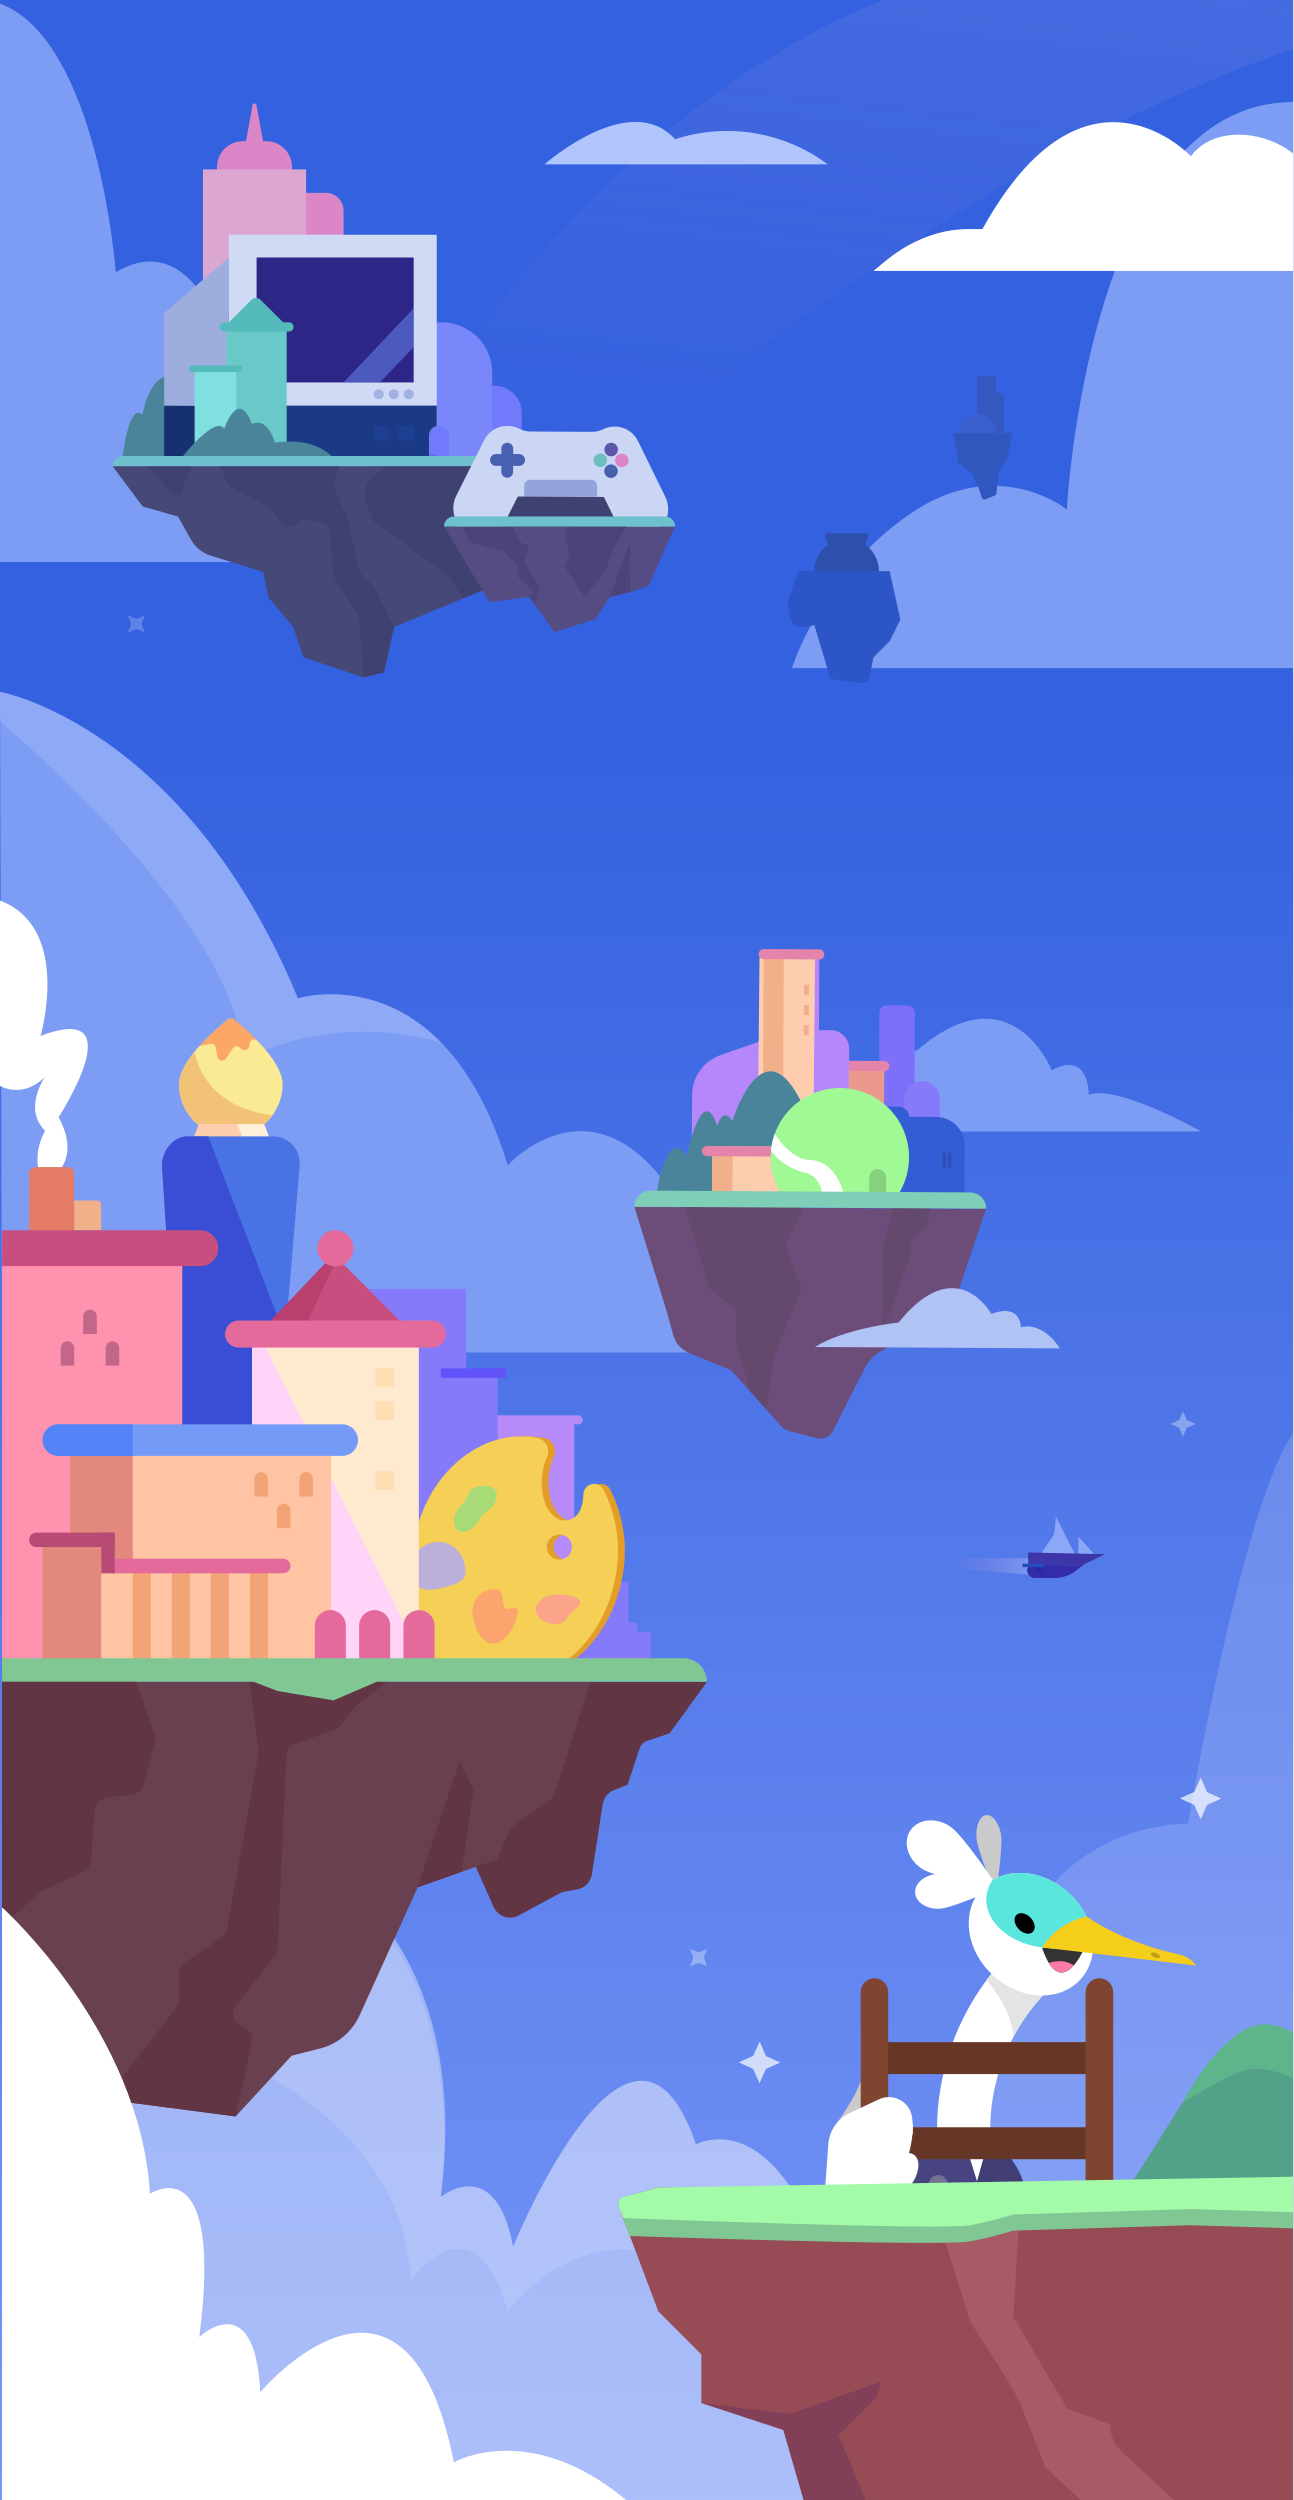
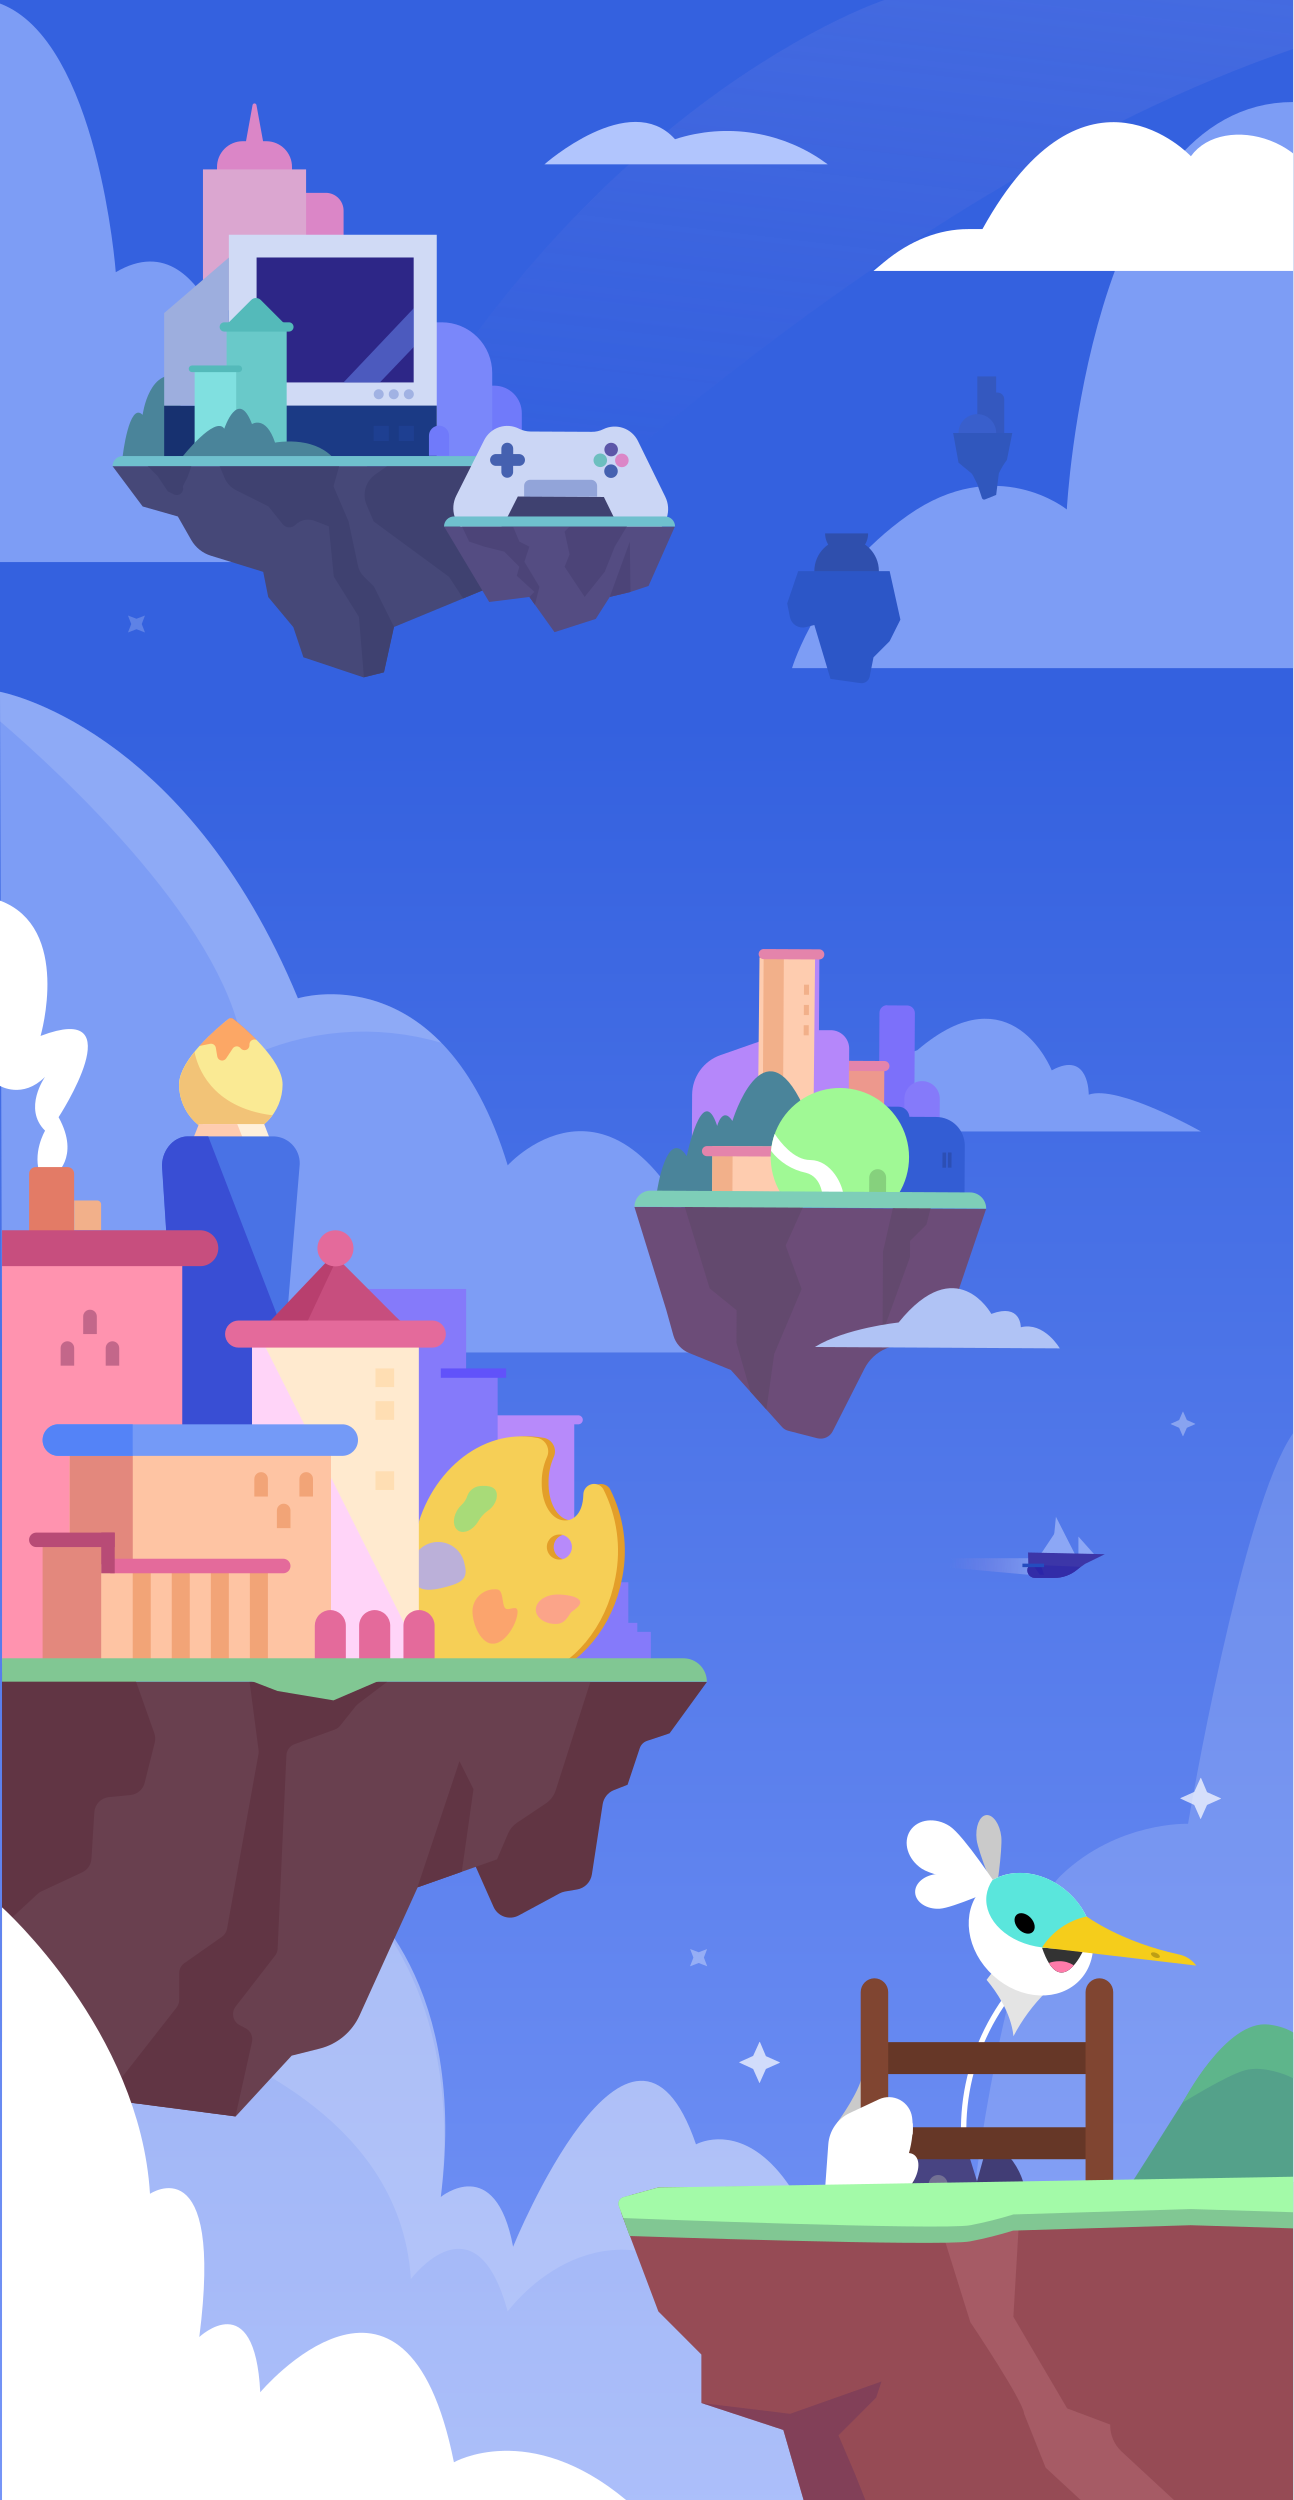
<svg xmlns="http://www.w3.org/2000/svg" fill="none" height="464" viewBox="0 0 240 464" width="240">
  <linearGradient id="a" gradientUnits="userSpaceOnUse" x1="124.5" x2="124.5" y1="466.11" y2="133.74">
    <stop offset="0" stop-color="#7796f7" />
    <stop offset="1" stop-color="#3461df" />
  </linearGradient>
  <linearGradient id="b" gradientUnits="userSpaceOnUse" x1="191.736" x2="173.655" y1="290.78" y2="290.112">
    <stop offset="0" stop-color="#9cb5f7" />
    <stop offset=".85" stop-color="#a37ecd" stop-opacity="0" />
  </linearGradient>
  <linearGradient id="c" gradientUnits="userSpaceOnUse" x1="135.755" x2="164.73" y1="172.98" y2="-73.319">
    <stop offset=".34" stop-color="#a37ecd" stop-opacity="0" />
    <stop offset="1" stop-color="#9cb5f7" />
  </linearGradient>
  <clipPath id="d">
    <path d="m0 0h240v464h-240z" />
  </clipPath>
  <g clip-path="url(#d)">
    <path d="m249 0h-249v464h249z" fill="url(#a)" />
    <path d="m180.5 409s6-51 16.5-61 23.5-9.5 23.5-9.5 10-59 19.5-72.5 19-1 27 29c0 0 14-23 33 3 0 0 6-9 11 6 0 0 15-20 25 9 0 0 16-2 28.5 17s15 59 15 59z" fill="#fff" opacity=".16" />
    <path d="m269.5 351.258s-27-2-24 35c-1.235-3.207-3.307-6.025-6-8.16 0 0-9-5.34-17.5 8.16s-12 18.94-12 18.94h104.5v-77.94c-1 0-34-22-45 24z" fill="#54a18a" />
    <path d="m269.5 351.258s-27-2-24 35c-1.235-3.207-2-9.5-10-10.5s-16 14.5-16 14.5 8-5 11.5-6 8 1 8 1c2.5 1 6.76 4.216 9.5 6 .13-1.7.3-3.32.5-4.86 1.58-2.58 6.69-10.14 12.5-10.14 0 0-5.83-2.58-10.19-1 6.39-21.07 20.19-19 20.19-19 9-21 39-13 39-13l3-7 1-1.33v-7.67c-1 0-34-22-45 24z" fill="#5eb58b" />
    <path d="m240 124h128s-13.49-16.36-26.58-9.81c2.18-8.73-6.54-22.91-18.54-18.54 0 0-10.91-15.27-27.26-1.09 0 0-17.62-75.62-55.62-75.62s-42 75.62-42 75.62-13-10.56-29.5 1.09-21.5 28.35-21.5 28.35z" fill="#7d9df5" />
    <path d="m0 104.32h69.829s5.372-33.32-24.701-27.97c0 0-5.372-36.59-23.642-25.83 0 0-3.215-43-21.486-49.86z" fill="#7d9df5" />
    <path d="m0 128.4s34.326 6.2 55.292 56.89c0 0 26.957-8.45 38.938 31 0 0 21.965-24.41 38.938 22.53 0 0 13.978 0 13.978 12.2h-146.768z" fill="#7d9df5" />
    <g fill="#fff">
      <path d="m128.696 363.32-.609 1.57s0 .06 0 .05l1.578-.61 1.577.61s0 0 0-.05l-.599-1.57.599-1.58-1.577.6-1.578-.6z" opacity=".33" />
      <path d="m218.844 265-1.548-.68s0-.06 0-.07l1.548-.69.678-1.55h.07l.689 1.55 1.548.69v.07l-1.548.68-.689 1.55s-.05 0-.07 0z" opacity=".33" />
      <path d="m24.361 115.82-.609 1.57s0 .06 0 0l1.577-.61 1.577.61s.05 0 0 0l-.599-1.57.599-1.58-1.577.6-1.577-.6z" opacity=".21" />
      <path d="m64.278 350s22.964 15 17.532 57.76c0 0 10.134-8.3 13.419 9.24 0 0 21.965-54 33.946-19 0 0 24.961-14 31.95 66h-160.746v-99z" opacity=".39" />
      <path d="m45.308 196.55c11.413-5.517 24.466-6.586 36.622-3-12.38-12.72-26.638-8.26-26.638-8.26-20.967-50.69-55.292-56.89-55.292-56.89v5.47c11.062 9.48 43.651 39.31 45.308 62.68z" opacity=".13" />
    </g>
    <path d="m191.866 289.2v3.17l-34.875-3.17z" fill="url(#b)" opacity=".55" />
    <path d="m195.231 289.2.749-7.69 3.903 7.68z" fill="#8ca7f5" />
    <path d="m200.153 289.19v-4l3.235 3.63z" fill="#8ca7f5" />
    <path d="m192.925 288.82 3.604.58v-6.01z" fill="#8ca7f5" />
    <path d="m190.808 288.14 14.247.32-3.674 1.8-1.497 1.07c-1.194.989-2.695 1.53-4.244 1.53h-3.554c-.246 0-.487-.064-.7-.187-.214-.122-.391-.298-.515-.51-.124-.213-.191-.454-.193-.7s.06-.488.18-.703z" fill="#3c36a8" />
    <path d="m200.542 290.79-9.494-.37-.19.34c-.12.215-.182.457-.18.703s.069.487.193.7c.124.212.301.388.515.51.213.123.454.187.7.187h3.604c1.549 0 3.05-.541 4.243-1.53z" fill="#322ca8" />
    <path d="m191.766 290.53 1.238 1.74h.779l-.599-1.74z" fill="#2b25a8" />
    <path d="m193.783 290.21h-4.023v.65h4.023z" fill="#244cbf" />
    <path d="m240 0h-75.88s-66.894 22-106.831 117l30.951-6.5s73.504-74.7 151.76-101.41z" fill="url(#c)" opacity=".25" />
    <path d="m246 41c0-15.5-19.059-20.27-24.97-12 0 0-19.599-21-38.689 13.52h-2.626c-5.441 0-10.802 2.11-15.675 6.16l-1.927 1.61h106.387s-11-12.29-22.5-9.29z" fill="#fff" />
    <path d="m76.259 423s11.981-16 17.972 6c0 0 15.974-22 37.94-5h22.274c-9.984-34.56-25.27-26-25.27-26-11.981-35-33.946 19-33.946 19-3.285-17.54-13.419-9.24-13.419-9.24 4.433-38.76-15.535-55.76-15.535-55.76l-24.162 13-2.796 14c-.998 2 34.945 12 36.941 44z" fill="#fff" opacity=".13" />
    <path d="m154.056 210h68.841s-15.376-8.74-20.827-6.83c0 0 .12-8.33-6.869-4.51 0 0-7.408-18.8-24.961-3.73-3.683 1.075-7.065 2.998-9.875 5.614-2.81 2.617-4.97 5.855-6.309 9.456z" fill="#7d9df5" />
    <path d="m155.284 394.1s4.892-6.58 4.872-9.84 3.814 7.91 3.814 7.91z" fill="#cacaca" />
    <path d="m183.829 408.46c6.13 11.23 16.823 19.33 28.265 25 2.398 1.295 4.971 2.234 7.638 2.79 2.7.548 5.507.104 7.908-1.25.929-.533 1.688-1.32 2.186-2.27.248-.473.378-1 .378-1.535s-.13-1.062-.378-1.535c-.644-.881-1.602-1.479-2.676-1.67-.998-.27-1.807-.25-2.855-.48l-.37-.09c2.704.029 5.386-.485 7.888-1.51 2.506-1.039 4.64-2.813 6.12-5.09.875-1.248 1.256-2.777 1.069-4.29-.12-.745-.494-1.425-1.058-1.925-.565-.499-1.285-.788-2.038-.815-1.607.1-2.685 1.6-3.863 2.68-1.161 1.025-2.557 1.747-4.064 2.1 1.649-.721 3.125-1.786 4.331-3.125 1.205-1.338 2.111-2.918 2.658-4.635.499-1.62.499-3.73-.929-4.65-.47-.263-.999-.401-1.537-.401s-1.068.138-1.538.401c-.931.535-1.757 1.237-2.436 2.07-3.265 3.56-6.629 7.41-11.252 8.79-4.363 1.3-9.096.1-13.279-1.72-7.079-3.1-14.487-7.62-18.381-14.31-.589 1.59 0 2.67-.908 4.11-.616.807-1.008 1.763-1.139 2.77-.009.116.019.231.08.33-.04.16.06.34.18.26z" fill="#fff" />
    <path d="m183.829 408.46c-.09.08-.22-.1-.28-.2-.061-.098-.089-.214-.08-.33.131-1.007.523-1.963 1.139-2.77.788-1.29.419-2.3.768-3.63l.5.1c1.563 2.445 3.508 4.622 5.761 6.45 0 7.9 4.452 12.29 8.356 18.12-6.636-4.638-12.157-10.698-16.164-17.74z" fill="#e4e4e4" />
-     <path d="m190.918 366c-5.046 5.075-8.694 11.372-10.589 18.279-1.895 6.906-1.972 14.186-.224 21.131" stroke="#fff" stroke-miterlimit="10" stroke-width="9.87" />
+     <path d="m190.918 366c-5.046 5.075-8.694 11.372-10.589 18.279-1.895 6.906-1.972 14.186-.224 21.131" stroke="#fff" stroke-miterlimit="10" strokeWidth="9.87" />
    <path d="m185.606 423.84s8.497-13.66.16-23.52l-2.267-.76s-1.397 5.31-2.156 5.31l-1.997-6.45-9.635-2s0 6.38-6.14 5.5c0 0-2.626 4.39 3.504 23.71z" fill="#484482" />
    <path d="m181.333 404.73v.14l1.537-5.57 4.384.88c8.336 9.86-1.658 23.66-1.658 23.66h-.259l-4.623-6.71z" fill="#413d75" />
    <path d="m180.704 417.13-12.72 8.51 17.622-1.8z" fill="#3a385b" />
    <path d="m204.975 416.8c-.269-.42-.519-.85-.748-1.3 4.103 1.74 8.696 2.84 12.979 1.58l.27-.09c1.058.052 2.119.028 3.175-.07.64-.128 1.304-.076 1.917.15.346.196.626.491.804.847.178.357.245.758.194 1.153-.123.767-.499 1.472-1.068 2-1.451 1.305-3.314 2.055-5.262 2.12-1.753.163-3.52-.039-5.191-.595-1.67-.556-3.207-1.453-4.514-2.635-.975-.947-1.833-2.008-2.556-3.16z" fill="#cacaca" />
    <path d="m185.606 364.37 1.997.73 4.912 2.63 1.707 1.91c-2.458 2.423-4.523 5.217-6.12 8.28-.459-4.39-3.195-8.32-4.992-10.46.919-1.25 1.777-2.28 2.496-3.09z" fill="#e4e4e4" />
    <path d="m163.601 401.93c6.14.88 6.14-5.5 6.14-5.5v6.38c.2 4.9-2.636 7.9-5.99 9.73-1.498-8.36-.15-10.61-.15-10.61z" fill="#3a385b" />
    <path d="m181.263 341.44c.3 2.36 3.574 10.25 3.574 10.25s1.258-8.45.999-10.81c-.26-2.36-1.548-4.14-2.796-4s-2.067 2.21-1.777 4.56z" fill="#cacaca" />
    <path d="m200.556 367.355c3.851-4.256 2.85-11.449-2.236-16.067-5.087-4.618-12.332-4.911-16.184-.656-3.851 4.256-2.85 11.449 2.237 16.067 5.086 4.618 12.332 4.911 16.183.656z" fill="#fff" />
    <path d="m171.099 346.84c2.626 1.72 14.307 3.75 14.307 3.75s-6.509-9.93-9.135-11.65-5.911-1.35-7.339.83c-1.427 2.18-.459 5.34 2.167 7.07z" fill="#fff" />
    <path d="m174.394 354.26c2.426-.13 10.653-3.81 10.653-3.81s-8.576-2.77-10.983-2.64c-2.406.13-4.313 1.68-4.213 3.46s2.117 3.12 4.543 2.99z" fill="#fff" />
    <path d="m201.062 362s-4.254 9.55-7.658-.5z" fill="#333" />
    <path d="m193.404 361.44c-6.23-.73-10.853-5-10.314-9.62.134-1.032.514-2.016 1.108-2.87 3.994-2.39 9.845-1.58 14.128 2.31 2.344 2.083 3.908 4.905 4.433 8-2.731 1.885-6.074 2.664-9.355 2.18z" fill="#5ae6dc" />
    <path d="m193.404 361.44c.932-1.458 2.143-2.716 3.564-3.701s3.023-1.678 4.713-2.039c0 0 6.34 4.72 17.173 7.06 1.207.259 2.287.931 3.055 1.9l.109.15z" fill="#f5cd1b" />
    <path d="m191.682 358.57c.609-.585.427-1.767-.408-2.641s-2.006-1.109-2.615-.524c-.61.584-.427 1.766.407 2.64.835.874 2.006 1.109 2.616.525z" fill="#000" />
    <path d="m215.249 363.228c.096-.223-.188-.56-.633-.752-.446-.193-.885-.168-.981.055-.096.224.187.56.633.753.446.192.885.167.981-.056z" fill="#bd9e15" />
    <path d="m174.124 407.2c.971 0 1.758-.788 1.758-1.76s-.787-1.76-1.758-1.76c-.97 0-1.757.788-1.757 1.76s.787 1.76 1.757 1.76z" fill="#737093" />
    <path d="m221.649 335 1.138 2.55c0 .013.006.026.015.035.009.01.022.015.035.015s.026-.005.035-.015c.01-.009.015-.022.015-.035l1.138-2.55 2.546-1.14c.013 0 .026-.005.036-.015.009-.009.014-.022.014-.035s-.005-.026-.014-.035c-.01-.01-.023-.015-.036-.015l-2.546-1.14-1.108-2.62c-.005-.008-.013-.015-.022-.02-.008-.004-.018-.007-.028-.007s-.02.003-.028.007c-.009.005-.016.012-.022.02l-1.168 2.58-2.546 1.14c-.008.005-.015.013-.02.022-.004.008-.007.018-.007.028s.003.02.007.028c.005.009.012.017.02.022z" fill="#fff" opacity=".7" />
    <path d="m204.137 379.02h-40.995v5.93h40.995z" fill="#663727" />
    <path d="m204.137 394.82h-40.995v5.93h40.995z" fill="#663727" />
    <path d="m139.779 384 1.138 2.55c0 .013.005.026.015.035.009.01.022.015.035.015s.026-.005.035-.015c.009-.009.015-.022.015-.035l1.138-2.55 2.546-1.14c.013 0 .026-.005.035-.015.01-.009.015-.022.015-.035s-.005-.026-.015-.035c-.009-.01-.022-.015-.035-.015l-2.546-1.14-1.108-2.62c-.006-.008-.013-.015-.022-.02-.009-.004-.018-.007-.028-.007s-.02.003-.029.007c-.008.005-.016.012-.021.02l-1.168 2.58-2.546 1.14c-.009.005-.015.013-.02.022-.005.008-.007.018-.007.028s.002.02.007.028c.005.009.011.017.02.022z" fill="#fff" opacity=".7" />
    <path d="m162.283 367.17c.681 0 1.333.271 1.814.753.482.482.752 1.135.752 1.817v40.89h-5.102v-40.9c.003-.675.27-1.321.744-1.8.475-.479 1.118-.752 1.792-.76z" fill="#804531" />
    <path d="m204.047 367.17c.68 0 1.333.271 1.814.753s.752 1.135.752 1.817v40.89h-5.132v-40.9c.003-.68.274-1.331.755-1.811s1.132-.749 1.811-.749z" fill="#804531" />
    <path d="m128.397 214.58.06-11.39c.011-1.615.519-3.188 1.455-4.504.937-1.315 2.255-2.309 3.776-2.846l7.988-2.79.09-16 10.313.06-.08 14.09h2.187c.453.001.901.092 1.318.268.418.175.796.431 1.115.754.318.322.569.704.74 1.125.17.42.255.87.251 1.323l-.149 26.61-29.074-.16z" fill="#b587fa" />
    <path d="m151.279 177.812-10.313-.103-.329 32.88 10.314.103z" fill="#feccaf" />
    <path d="m145.488 177.091-3.754-.021-.167 30.059 3.754.021z" fill="#f2b08a" />
    <path d="m152.063 176.198-10.314-.058c-.518-.003-.94.416-.943.935s.415.942.933.945l10.313.058c.519.003.941-.416.944-.935s-.415-.942-.933-.945z" fill="#e484ab" />
    <path d="m150.159 182.757-.938-.005-.011 1.88.939.005z" fill="#f2b08a" />
    <path d="m150.138 186.517-.938-.005-.011 1.88.939.005z" fill="#f2b08a" />
    <path d="m150.107 190.277-.938-.006-.011 1.88.939.006z" fill="#f2b08a" />
    <path d="m164.684 186.598 3.705.021c.37.004.724.152.987.413s.414.614.423.985l-.129 22.999-6.569-.037.128-22.999c.001-.188.039-.374.112-.547.072-.173.179-.33.312-.462s.291-.237.465-.307c.173-.071.359-.107.547-.106z" fill="#7c70fa" />
    <path d="m171.156 200.654c.871.005 1.704.356 2.317.977.612.62.954 1.459.949 2.331l-.097 17.38-6.569-.037.096-17.329c-.004-.437.079-.87.243-1.274s.407-.771.715-1.08c.307-.309.673-.554 1.076-.72.402-.166.834-.251 1.27-.248z" fill="#857afa" />
    <path d="m164.133 197.865-6.57-.037-.136 24.419 6.569.037z" fill="#ed988d" />
    <path d="m157.578 196.888 6.57.037c.249.001.487.102.662.279s.272.417.271.666c-.001.25-.102.488-.279.663-.177.176-.416.273-.665.272l-6.569-.037z" fill="#e484ab" />
    <path d="m163.162 205.379 3.594.021c.543.003 1.062.221 1.444.608s.595.909.592 1.453l-.005.76-5.641-.032z" fill="#335dd4" />
    <path d="m165.018 207.26 8.756.049c.699.003 1.39.145 2.035.417.644.271 1.228.667 1.719 1.165.492.497.881 1.087 1.144 1.735.264.648.398 1.342.394 2.042l-.049 8.76-14.077-.079z" fill="#335dd4" />
    <path d="m121.937 221.12s1.797-12.2 5.521-6.54c0 0 2.886-14.08 5.651-5.61 0 0 .999-3.75 2.826-.92 0 0 5.731-18.76 13.149-2.75l-1.997 16z" fill="#4a849a" />
    <path d="m147.236 212.81-15.006-.084-.047 8.45 15.006.084z" fill="#feccaf" />
    <path d="m135.984 212.737-3.754-.021-.047 8.45 3.754.021z" fill="#f2b08a" />
    <path d="m143.412 212.779-12.19-.068c-.518-.003-.941.415-.944.934-.003.52.415.943.933.946l12.191.068c.518.003.941-.416.944-.935s-.415-.942-.934-.945z" fill="#e484ab" />
    <path d="m145.869 222.84c-1.524-1.901-2.477-4.197-2.748-6.62s.152-4.873 1.218-7.065c1.066-2.191 2.733-4.034 4.805-5.314 2.072-1.279 4.465-1.942 6.899-1.911s4.809.754 6.848 2.085c2.04 1.331 3.659 3.215 4.67 5.433s1.372 4.678 1.04 7.093c-.332 2.416-1.342 4.687-2.913 6.549z" fill="#a0f995" />
    <path d="m149.583 217.67c3.125.8 3.105 4.72 3.105 4.72h3.914c0-2.35-2.306-7.07-6.22-7.09-3.065 0-5.621-3.38-6.59-4.85-.363 1.016-.594 2.075-.689 3.15 1.604 2.09 3.903 3.535 6.48 4.07z" fill="#fff" />
    <path d="m162.908 216.998c.415.002.813.17 1.105.466.293.296.456.696.453 1.113l-.026 4.699-3.135-.017.026-4.7c.003-.416.17-.815.466-1.108.295-.292.695-.456 1.111-.453z" fill="#86d17d" />
    <path d="m117.744 224 5.92 19.14 1.318 4.73c.207.72.573 1.384 1.071 1.943s1.114.999 1.805 1.287l7.787 3.17 9.495 10.58c.316.35.73.598 1.188.71l5.362 1.38c.554.142 1.14.09 1.66-.146.521-.236.946-.643 1.205-1.154l5.901-11.64c.852-1.67 2.267-2.985 3.994-3.71l11.422-4.82 7.148-21.08z" fill="#6c4c78" />
    <path d="m175.604 213.909-.678-.004-.016 2.82.679.004z" fill="#2c4fb5" />
    <path d="m176.613 213.905-.679-.004-.016 2.82.679.004z" fill="#2c4fb5" />
    <path d="m126.789 223.03 4.932 16.11 4.993 4.05-.03 6.04 2.595 9.06 2.966 3.31 1.457-10.32 5.082-12.04-2.965-8.06 4.064-9.03z" fill="#63496e" />
    <path d="m165.937 223.25-2.056 9.04-.08 15.08 5.092-14.05.02-3.02 3.035-3 1.018-4.01z" fill="#63496e" />
    <path d="m120.822 220.982 59.235.332c.794.004 1.554.324 2.113.89s.87 1.331.865 2.126l-65.285-.365c.004-.795.324-1.557.889-2.116.565-.56 1.328-.871 2.123-.867z" fill="#7eceb8" />
    <path d="m151.241 250 45.458.26s-2.906-5-7.239-3.92c0 0 .08-4.55-5.471-2.48 0 0-6.45-11.74-17.203 1.59 0 0-9.954 1.06-15.545 4.55z" fill="#b0c3f5" />
    <path d="m90.337 71.58h1.418c1.351.003 2.647.542 3.601 1.5.955.958 1.491 2.256 1.491 3.61v8.43h-6.51z" fill="#707afa" />
    <path d="m93.592 86.52h-72.705l5.591 7.48 6.53 1.86 2.486 4.36c.801 1.401 2.103 2.445 3.644 2.92l9.715 3 .929 4.67 4.663 5.6 1.867 5.59 11.182 3.73 3.734-.93 1.857-8.41 42.932-17.73-2.795-9.34z" fill="#464878" />
    <path d="m71.826 86.52-2.197 1.56c-.867.616-1.497 1.51-1.786 2.534s-.219 2.117.198 3.096l1.318 3.08 13.978 10.27 2.616 4 30.012-12.41-2.795-9.34-10.254-2.8z" fill="#3f4170" />
    <path d="m40.765 86.52.909 2.18c.425 1.001 1.194 1.817 2.167 2.3l5.99 3 2.636 3.3c.139.172.312.312.508.413.196.101.411.159.632.171.22.012.44-.022.646-.1.206-.078.394-.199.55-.354.462-.463 1.05-.781 1.69-.914.64-.133 1.306-.076 1.914.164l2.616 1 .928 9.34 4.663 7.47.928 11.2 3.734-.93 1.857-8.41-3.724-7.47-1.997-2c-.52-.555-.867-1.25-.998-2l-1.717-8.09-2.796-6.54 1.058-3.73z" fill="#3f4170" />
    <path d="m27.417 86.52 1.857 1.87 1.867 2.8 1.158.58c.211.098.446.133.676.1s.446-.133.62-.286c.175-.154.301-.355.363-.579s.058-.462-.012-.684v-.07l.939-1.86.929-2.8-8.387-.16z" fill="#3f4170" />
    <path d="m54.194 35.79h6.27c.434 0 .864.086 1.265.252.401.166.765.41 1.072.718.307.307.55.672.716 1.074s.252.832.252 1.267v7.15h-9.575z" fill="#db86c7" />
    <path d="m49.432 26.21h-.609l-1.228-6.73c-.019-.081-.065-.153-.13-.205-.065-.052-.146-.08-.229-.08-.083 0-.164.028-.229.08-.065.052-.111.124-.13.205l-1.218 6.73h-.619c-.627.001-1.247.126-1.826.368-.579.241-1.104.595-1.546 1.039s-.793.973-1.031 1.553-.361 1.202-.359 1.83v.91c0 1.265.502 2.478 1.395 3.373.893.894 2.104 1.397 3.368 1.397h4.393c.626.001 1.246-.121 1.824-.36.578-.239 1.104-.591 1.546-1.034s.793-.97 1.032-1.549c.239-.579.361-1.2.36-1.827v-.91c.003-.628-.119-1.25-.357-1.831-.238-.581-.589-1.109-1.031-1.554-.443-.445-.968-.798-1.548-1.039s-1.2-.365-1.827-.365z" fill="#db86c7" />
    <path d="m56.81 31.44h-19.14v26.14h19.14z" fill="#dba6d0" />
    <path d="m22.754 84.73s1.208-10.31 3.714-7.73c0 0 1.238-9.45 7.438-6.88l-1.248 15.47z" fill="#4a849a" />
    <path d="m79.354 59.82h2.616c2.489 0 4.876.99 6.636 2.753 1.76 1.763 2.749 4.154 2.749 6.647v15.51h-11.981v-24.91z" fill="#7a87fa" />
    <path d="m81.062 43.57h-38.589v41.15h38.589z" fill="#d0daf5" />
    <path d="m81.062 75.28h-38.589v9.45h38.589z" fill="#1b3a85" />
    <path d="m42.473 75.28h-12.001v9.45h12.001z" fill="#173170" />
    <path d="m42.483 75.28h-12.011v-17.18l12.011-10.31z" fill="#9daede" />
    <path d="m76.778 47.79h-29.154v23.19h29.154z" fill="#2d2687" />
    <path d="m53.206 60.68h-11.152v24.05h11.152z" fill="#69c9c9" />
    <path d="m53.625 59.82h-12.001c-.474 0-.859.385-.859.86s.385.86.859.86h12.001c.474 0 .859-.385.859-.86s-.384-.86-.859-.86z" fill="#54baba" />
    <path d="m41.624 60.68 4.992-5c.117-.118.256-.212.409-.276s.318-.097.484-.097c.166 0 .331.033.484.097.153.064.293.158.41.276l4.683 4.69z" fill="#54baba" />
    <path d="m43.841 68.41h-7.718v16.32h7.718z" fill="#80e0e0" />
    <path d="m33.747 84.9s6.19-7.9 7.878-5.33c0 0 2.566-7.73 5.142-.86 0 0 2.576-1.71 4.283 3.44 0 0 6.859-1.36 10.723 2.75z" fill="#4a849a" />
    <path d="m22.754 84.65h75.501v1.87h-77.368c0-.496.197-.972.547-1.322.35-.351.825-.548 1.32-.548z" fill="#6fc0ce" />
    <path d="m63.749 70.98h6.749l6.32-6.61v-7.19z" fill="#7196ff" opacity=".46" />
    <path d="m44.32 67.83h-8.676c-.342 0-.619.278-.619.62s.277.62.619.62h8.676c.342 0 .619-.278.619-.62s-.277-.62-.619-.62z" fill="#54baba" />
    <path d="m123.474 92.2-5.062-10.33c-.277-.569-.664-1.077-1.138-1.496-.474-.419-1.026-.74-1.624-.945s-1.231-.29-1.862-.251c-.631.04-1.248.203-1.815.482-.667.331-1.403.499-2.147.49l-11.352-.06c-.743-.006-1.474-.184-2.137-.52-.565-.289-1.181-.463-1.813-.512-.632-.049-1.268.027-1.87.225-.603.198-1.16.513-1.64.928-.48.415-.873.921-1.157 1.489l-5.172 10.3c-.613 1.219-.719 2.632-.294 3.929s1.345 2.373 2.56 2.991c1.22.609 2.631.708 3.924.277 1.293-.431 2.363-1.358 2.975-2.577l2.256-4.47 15.975.09 2.206 4.5c.602 1.225 1.664 2.16 2.954 2.601s2.702.35 3.925-.251c1.216-.61 2.141-1.677 2.574-2.968.432-1.291.336-2.701-.268-3.922z" fill="#cbd6f5" />
    <path d="m96.248 84.27h-.998v-1c0-.292-.116-.572-.322-.778-.206-.206-.485-.322-.777-.322-.291 0-.571.116-.776.322-.206.206-.322.486-.322.778v1h-.998c-.291 0-.571.116-.777.322-.206.206-.322.486-.322.778s.116.572.322.778c.206.206.485.322.777.322h.998v1c-.015.153.003.306.051.452.048.145.127.279.229.393.103.113.228.204.368.266.14.062.291.094.444.094.153 0 .304-.032.444-.094s.265-.153.368-.266c.103-.113.181-.247.229-.393.048-.145.066-.299.051-.452v-1h.998c.152.015.306-.003.451-.051.145-.048.279-.127.392-.23.113-.103.204-.229.266-.369.062-.14.094-.292.094-.445s-.032-.305-.094-.445c-.062-.14-.152-.266-.266-.369-.113-.103-.247-.181-.392-.23-.145-.048-.299-.066-.451-.051z" fill="#4561b0" />
    <path d="m113.43 84.7c.695 0 1.258-.564 1.258-1.26s-.563-1.26-1.258-1.26c-.694 0-1.258.564-1.258 1.26s.564 1.26 1.258 1.26z" fill="#5c56a8" />
    <path d="m113.4 88.71c.695 0 1.258-.564 1.258-1.26s-.563-1.26-1.258-1.26c-.694 0-1.258.564-1.258 1.26s.564 1.26 1.258 1.26z" fill="#4561b0" />
    <path d="m115.417 86.71c.695 0 1.258-.564 1.258-1.26s-.563-1.26-1.258-1.26-1.258.564-1.258 1.26.563 1.26 1.258 1.26z" fill="#db86c7" />
    <path d="m111.414 86.69c.694 0 1.258-.564 1.258-1.26s-.564-1.26-1.258-1.26c-.695 0-1.258.564-1.258 1.26s.563 1.26 1.258 1.26z" fill="#6dbfbf" />
    <path d="m98.394 89.05h11.342c.293.01.569.134.772.345s.317.492.317.785v2h-13.549v-2c0-.298.117-.584.327-.795.209-.212.494-.332.791-.335z" fill="#2d4ca6" opacity=".36" />
    <path d="m82.409 97.7 8.387 14.03 7.458-.94 4.662 6.54 7.658-2.46 2.596-4.08 3.854-.93 3.354-1.12 4.893-11.04z" fill="#544c82" />
    <path d="m113.171 110.79 3.724-10.27.13 9.34z" fill="#4c4478" />
    <path d="m99.283 112.24.838-3.32-2.795-4.66.929-2.8-1.867-.94-1.168-2.8h-9.475l1.328 2.8 2.796.94 3.724.93 2.796 2.8-.479 1.67 3.275 3-.928.93" fill="#4c4478" />
    <path d="m106.641 96.79-1.857 1.87.929 4.24-.929 2.29 3.724 5.6 3.734-4.67 1.857-4.66 2.796-4.67z" fill="#4c4478" />
    <path d="m84.277 95.85h39.148c.495 0 .97.197 1.32.548s.547.826.547 1.322h-42.883c0-.496.197-.972.547-1.322.35-.351.825-.548 1.32-.548z" fill="#6fc0ce" />
    <path d="m76.818 79.05h-2.796v2.8h2.796z" fill="#1e3f91" />
    <path d="m72.156 79.05h-2.796v2.8h2.796z" fill="#1e3f91" />
    <path d="m81.481 79c.495 0 .97.197 1.32.548s.547.826.547 1.322v3.73h-3.734v-3.68c-.007-.25.037-.498.128-.731.091-.233.227-.445.401-.624.174-.179.382-.321.612-.418s.477-.147.726-.147z" fill="#707afa" />
    <path d="m153.627 30.5h-52.577s15.845-14 24.232-4.66c4.752-1.547 9.806-1.931 14.738-1.12 4.931.811 9.597 2.793 13.607 5.78z" fill="#b1c5fd" />
    <path d="m73.084 74.1c.513 0 .928-.416.928-.93s-.416-.93-.928-.93-.928.416-.928.93.416.93.928.93z" fill="#a1b2e3" />
    <path d="m75.88 74.1c.513 0 .929-.416.929-.93s-.416-.93-.929-.93-.928.416-.928.93.416.93.928.93z" fill="#a1b2e3" />
    <path d="m70.289 74.1c.513 0 .928-.416.928-.93s-.416-.93-.928-.93-.928.416-.928.93.416.93.928.93z" fill="#a1b2e3" />
    <path d="m86.144 341.62 5.461 12.3c.188.423.461.803.803 1.116.342.312.744.551 1.182.7.438.149.902.206 1.363.167s.909-.172 1.316-.393l7.578-4.09c.313-.166.65-.284.998-.35l2.246-.38c.698-.116 1.342-.451 1.838-.956.497-.504.822-1.153.928-1.854l1.997-13c.088-.581.325-1.13.69-1.591.364-.461.842-.819 1.387-1.039l2.546-1 2.256-6.77c.105-.322.285-.615.524-.855.24-.24.532-.419.854-.525l4.163-1.39 6.929-9.54h-30.262z" fill="#613543" />
    <path d="m107.42 262.68h-15.895v46.9h15.056v-45.23h.839c.205-.023.395-.12.533-.274s.214-.354.214-.561-.076-.407-.214-.561-.328-.251-.533-.274z" fill="#b78afa" />
    <path d="m0 201.54s4.183 2.51 8.367-1.68c0 0-4.183 5.87 0 10 0 0-2.506 4.19-.839 8.38h2.506s4.992-3.35.839-10.89c0 0 14.217-21.78-3.345-15.08 0 0 5.851-20.1-7.528-25.12z" fill="#fff" />
    <path d="m6.63 216.61h5.901c.326 0 .638.13.868.36.23.231.36.544.36.87v12.16h-8.357v-12.15c-.001-.162.029-.323.091-.474.061-.15.151-.287.266-.402.114-.116.25-.207.4-.269.15-.063.31-.095.472-.095z" fill="#e37b66" />
    <path d="m13.758 222.81h4.273c.196 0 .384.078.522.217.139.138.216.327.216.523v4.78h-4.992v-5.53z" fill="#f2b08a" />
    <path d="m109.926 293.67h6.689v7.53h1.668v1.68h2.516v5.86h-17.562l3.085-15.07z" fill="#857afa" />
    <path d="m86.513 254.3v-15.07h-20.068l4.173 69.51h14.217v1.68h7.528v-56.12z" fill="#857afa" />
    <path d="m78.136 285.89c-.998 5.42-1.508 16.15 4.343 22.85l17.792 2.65c7.339-2.17 13.519-9.31 15.226-18.64 1.091-5.576.282-11.358-2.296-16.42-.231-.353-.568-.624-.963-.773-.394-.15-.825-.171-1.232-.06s-.768.348-1.032.678c-.264.329-.417.733-.437 1.155v.06c-.09 3.9-2.237 5.22-4.204 4.7s-3.614-3.25-3.524-7.14c.012-1.524.328-3.03.928-4.43.173-.349.265-.733.268-1.122.003-.39-.083-.775-.25-1.126-.167-.352-.412-.661-.716-.903-.304-.243-.659-.414-1.039-.499h-.06c-10.313-1.95-20.527 6.59-22.804 19.02zm24.881.17c.211-.413.539-.753.944-.979.404-.225.866-.325 1.328-.287.461.038.901.212 1.263.501s.63.679.771 1.121c.14.441.147.915.018 1.36-.129.446-.387.843-.741 1.141s-.789.485-1.249.535c-.461.05-.925-.037-1.336-.252-.546-.286-.957-.776-1.144-1.364s-.135-1.227.146-1.776z" fill="#e39e29" />
    <path d="m76.878 285.89c-.998 5.42-1.508 16.15 4.343 22.85l17.792 2.65c7.339-2.17 13.509-9.31 15.216-18.64 1.094-5.575.289-11.357-2.286-16.42-.23-.357-.567-.632-.963-.784-.396-.153-.831-.175-1.24-.063-.409.111-.773.35-1.037.682-.265.332-.417.74-.434 1.165v.06c-.09 3.9-2.227 5.22-4.194 4.7s-3.624-3.25-3.534-7.14c.015-1.525.334-3.031.938-4.43.173-.349.265-.733.268-1.122.003-.39-.083-.775-.25-1.126-.167-.352-.412-.661-.716-.903-.304-.243-.659-.414-1.039-.499h-.06c-10.334-1.95-20.547 6.59-22.804 19.02zm24.881.17c.211-.409.539-.747.942-.97.402-.222.862-.32 1.321-.282.458.039.895.213 1.254.501.36.287.626.675.766 1.114s.146.91.019 1.353c-.128.442-.384.837-.735 1.135-.352.297-.783.483-1.241.534-.457.052-.919-.033-1.328-.245-.549-.282-.965-.771-1.156-1.359-.191-.589-.141-1.229.138-1.781z" fill="#f6cf56" />
    <path d="m89.139 275.8c1.538-.13 3.525.09 2.995 2.42-.255.897-.826 1.672-1.607 2.18-.737.525-1.348 1.208-1.787 2-.919 1.54-2.536 2.32-3.604 1.74s-1.198-2.29-.28-3.83c.239-.404.538-.768.889-1.08.463-.447.807-1.005.998-1.62.185-.499.509-.935.934-1.256.425-.321.932-.513 1.462-.554z" fill="#67e694" opacity=".55" />
    <path d="m76.659 293c.719 2.69 3.564 2.23 6.21 1.51s4.093-1.41 3.375-4.09c-.107-.694-.359-1.358-.74-1.948-.381-.59-.881-1.093-1.469-1.477-.588-.383-1.249-.638-1.942-.748-.693-.111-1.401-.073-2.078.109-.677.182-1.309.506-1.853.949s-.989.996-1.306 1.623c-.317.626-.498 1.313-.532 2.015-.034.701.08 1.402.335 2.057z" fill="#bbb0d9" />
    <path d="m103.376 301.4c1.378-.07 1.897-1.13 2.506-2 .32-.42 0 0 1.129-.95 2.326-1.95-1.838-2.61-3.924-2.5-2.087.11-3.724 1.41-3.644 2.91.08 1.5 1.847 2.66 3.933 2.54z" fill="#ff82b3" opacity=".55" />
    <path d="m92.294 295c-.537-.066-1.082-.025-1.603.121-.521.145-1.008.392-1.434.727-.426.334-.781.749-1.047 1.222-.265.472-.435.992-.499 1.53-.22 2.22 1.258 6.23 3.554 6.47 2.296.24 4.553-3.39 4.782-5.62.21-2-1.677-.25-2.306-1s-.26-3.33-1.448-3.45z" fill="#ff8280" opacity=".55" />
    <path d="m52.447 201.28c0 1.263-.248 2.514-.731 3.681-.483 1.168-1.19 2.228-2.082 3.121-.892.894-1.951 1.602-3.116 2.086-1.165.483-2.414.732-3.676.732-1.261 0-2.51-.249-3.676-.732-1.165-.484-2.224-1.192-3.116-2.086-.892-.893-1.599-1.953-2.082-3.121-.483-1.167-.731-2.418-.731-3.681 0-4.6 7.218-10.62 9.146-12.14.131-.106.295-.164.464-.164.169 0 .333.058.464.164 1.917 1.52 9.136 7.54 9.136 12.14z" fill="#faea94" />
    <path d="m50.57 207c-11.522-1.44-13.978-9.2-14.467-11.77-1.607 2-2.865 4.15-2.865 6.07-.004 2.027.633 4.004 1.819 5.647 1.186 1.643 2.86 2.869 4.783 3.501 1.923.632 3.997.64 5.924.02 1.927-.619 3.61-1.833 4.807-3.468z" fill="#f2c377" />
    <path d="m42.383 189.14c-1.931 1.516-3.734 3.188-5.391 5l1.997-.41c.119-.023.241-.022.359.003s.231.073.33.142c.1.069.184.157.249.259.065.102.109.217.129.336l.27 1.62c.032.178.116.343.241.473.126.131.287.22.465.258.177.037.361.021.529-.047.168-.067.311-.184.413-.334l1.228-1.85c.084-.12.195-.217.325-.285.13-.067.273-.102.419-.102.146 0 .29.035.419.102.13.068.241.165.325.285.119.143.279.247.458.296s.369.043.544-.02c.175-.062.327-.176.435-.328.108-.151.168-.332.17-.518v-.18c.001-.134.03-.265.088-.386s.14-.227.243-.312.223-.146.352-.18c.129-.033.264-.037.395-.012h.25c-1.367-1.388-2.817-2.69-4.343-3.9-.139-.087-.302-.125-.465-.109-.163.017-.315.087-.434.199z" fill="#ff6135" opacity=".49" />
    <path d="m50.55 212.59h-14.417l1.518-3.96h11.382z" fill="#fff0db" />
    <path d="m45.608 212.59h-10.264l1.577-3.96h7.109z" fill="#feccaf" />
    <path d="m50.849 210.91h-15.975c-2.776 0-4.992 2.86-4.763 5.83l3.195 49.5c.101 1.546.786 2.995 1.915 4.054 1.129 1.058 2.618 1.647 4.165 1.646h5.99c1.526 0 2.997-.575 4.12-1.61 1.123-1.036 1.815-2.456 1.941-3.98l4.154-49.78c.092-.689.04-1.39-.154-2.058-.194-.668-.524-1.288-.97-1.82-.446-.533-.999-.967-1.622-1.273-.623-.307-1.303-.48-1.997-.509z" fill="#4972e5" />
    <path d="m53.226 248.78-14.577-37.87h-3.804c-2.776 0-4.992 2.86-4.763 5.83l3.195 49.5c.101 1.546.786 2.995 1.915 4.054 1.129 1.058 2.618 1.647 4.165 1.646h5.99c.874.001 1.737-.186 2.532-.551.794-.364 1.501-.896 2.071-1.559l1.478-3.72z" fill="#394ed4" />
    <path d="m77.737 249.28h-30.941v58.63h30.941z" fill="#ffeacf" />
    <path d="m78.346 307.9h-31.55v-58.62h2.097z" fill="#ffd4f8" />
    <path d="m76.878 247.06-1.318-.92c-.763-.536-1.478-1.138-2.137-1.8l-11.182-11.2-12.171 12.2-2.466 1.72z" fill="#c74e7e" />
    <path d="m48.982 248.08 6.59.36 7.179-15.28-2.157 1.04-11.612 12.21" fill="#b83f6e" />
    <path d="m80.243 245.09h-35.963c-1.384 0-2.506 1.124-2.506 2.51v.01c0 1.386 1.122 2.51 2.506 2.51h35.963c1.384 0 2.506-1.124 2.506-2.51v-.01c0-1.386-1.122-2.51-2.506-2.51z" fill="#e46a9b" />
    <path d="m62.261 235.04c1.847 0 3.345-1.5 3.345-3.35s-1.498-3.35-3.345-3.35-3.345 1.5-3.345 3.35 1.498 3.35 3.345 3.35z" fill="#e46a9b" />
    <path d="m33.826 231.69h-33.447v77.05h33.447z" fill="#ff93af" />
    <path d="m.379 228.34h36.792c.887 0 1.738.353 2.365.981s.98 1.481.98 2.369c-.011.882-.367 1.723-.994 2.343s-1.471.967-2.351.967h-36.792v-6.7z" fill="#c74e7e" />
    <path d="m61.433 268.54h-48.503v40.2h48.503z" fill="#fec4a3" />
    <path d="m27.976 291.15h-3.345v17.59h3.345z" fill="#f2a477" />
    <path d="m49.721 291.15h-3.345v17.59h3.345z" fill="#f2a477" />
    <path d="m35.224 291.15h-3.345v17.59h3.345z" fill="#f2a477" />
    <path d="m42.473 291.15h-3.345v17.59h3.345z" fill="#f2a477" />
    <path d="m.379 312.12v66.8l23.393 11.28 19.968 2.61 10.394-11.28 5.212-1.31c1.615-.405 3.117-1.169 4.396-2.235 1.279-1.066 2.302-2.408 2.992-3.925l10.783-23.77 14.727-5.2 2.067-4.82c.354-.815.937-1.51 1.677-2l5.312-3.55c.868-.58 1.515-1.436 1.837-2.43l6.439-20.15z" fill="#69404f" />
    <path d="m18.78 285.29h-10.873v22.61h10.873z" fill="#e3887d" />
    <path d="m24.641 269.38h-11.711v20.94h11.711z" fill="#e3887d" />
    <path d="m63.519 264.35h-52.687c-1.616 0-2.925 1.312-2.925 2.93s1.31 2.93 2.925 2.93h52.687c1.616 0 2.925-1.312 2.925-2.93s-1.31-2.93-2.925-2.93z" fill="#749af7" />
    <path d="m20.448 289.3h32.109c.177-.001.352.032.517.099.164.067.313.165.439.289.126.125.227.273.295.436.069.163.105.339.106.516.001.179-.033.356-.101.522s-.168.316-.294.443c-.126.126-.277.226-.442.294-.165.068-.343.102-.521.101h-32.109z" fill="#e46a9b" />
    <path d="m12.51 248.94c.334 0 .654.133.89.369.236.236.368.557.368.891v3.27h-2.516v-3.27c0-.334.133-.655.368-.891.236-.236.556-.369.889-.369z" fill="#a35077" opacity=".65" />
    <path d="m52.647 279.09c.166-.001.331.03.484.093s.294.155.411.273c.118.117.211.256.275.41.064.153.097.318.097.484v3.27h-2.526v-3.27c0-.334.133-.655.368-.891s.556-.369.889-.369z" fill="#f2a477" />
    <path d="m20.867 248.94c.334 0 .654.133.889.369.236.236.368.557.368.891v3.27h-2.506v-3.27c0-.334.133-.655.368-.891s.556-.369.89-.369z" fill="#a35077" opacity=".65" />
    <path d="m48.463 273.23c.334 0 .654.133.889.369s.368.557.368.891v3.27h-2.516v-3.27c0-.334.133-.655.368-.891s.556-.369.89-.369z" fill="#f2a477" />
    <path d="m16.694 243.08c.166-.003.331.028.485.089.154.062.295.153.414.269.119.117.213.255.279.408.065.153.099.318.101.484v3.27h-2.536v-3.27c.003-.332.136-.65.372-.885.236-.234.554-.365.886-.365z" fill="#a35077" opacity=".65" />
    <path d="m56.83 273.23c.334 0 .654.133.89.369s.368.557.368.891v3.27h-2.516v-3.27c0-.334.133-.655.368-.891s.556-.369.889-.369z" fill="#f2a477" />
    <path d="m61.303 298.83c.765 0 1.499.304 2.04.846.541.542.845 1.278.845 2.044v6.19h-5.761v-6.19c0-.765.303-1.498.842-2.04.539-.542 1.27-.847 2.034-.85z" fill="#e46a9b" />
    <path d="m69.54 298.83c.765 0 1.499.304 2.04.846s.845 1.278.845 2.044v6.19h-5.771v-6.19c0-.766.304-1.502.845-2.044s1.275-.846 2.04-.846z" fill="#e46a9b" />
    <path d="m77.777 298.83c.765 0 1.499.304 2.04.846s.845 1.278.845 2.044v6.19h-5.781v-6.19c0-.38.075-.757.221-1.108.146-.352.359-.671.628-.939.269-.269.588-.481.94-.626s.728-.218 1.107-.217z" fill="#e46a9b" />
    <path d="m10.833 264.35h13.798v5.86h-13.798c-.776 0-1.52-.309-2.069-.858-.549-.55-.857-1.295-.857-2.072 0-.777.308-1.522.857-2.072.549-.549 1.293-.858 2.069-.858z" fill="#5483f7" />
    <path d="m43.701 392.81 3.065-13.81c.114-.506.055-1.035-.168-1.503-.223-.468-.596-.847-1.06-1.077l-.998-.52c-.308-.154-.578-.374-.79-.645-.212-.271-.362-.586-.437-.922-.075-.336-.075-.685.001-1.021s.225-.651.438-.922l7.279-9.39c.303-.379.478-.845.499-1.33l1.627-35.88c.019-.46.174-.903.447-1.274.272-.37.649-.651 1.081-.806l7.458-2.71c.396-.142.743-.396.998-.73l2.885-3.61c.121-.142.254-.273.399-.39l5.461-4.15h-25.57l1.667 12.65c.035.239.035.481 0 .72l-5.851 32.51c-.058.304-.176.594-.347.852-.172.257-.393.478-.651.648l-6.879 4.83c-.309.211-.561.494-.735.826-.174.331-.264.7-.263 1.074v4.93c.002.521-.171 1.028-.489 1.44l-12.46 15.93 3.465 1.67z" fill="#613544" />
    <path d="m77.477 350.29 7.798-23.42 2.606 5.2-2.167 15.31z" fill="#613544" />
    <path d="m.379 310.38h24.262l3.994 11.29c.201.558.232 1.164.09 1.74l-1.877 7.49c-.15.596-.48 1.132-.944 1.534-.464.403-1.041.653-1.652.716l-4.054.4c-.703.071-1.359.39-1.85.899-.491.508-.787 1.175-.836 1.881l-.539 8.67c-.038.539-.22 1.057-.528 1.501-.308.443-.729.795-1.22 1.019l-7.468 3.48c-.295.128-.566.307-.799.53l-6.58 6.1z" fill="#613544" />
    <path d="m.379 307.78h126.48c1.149 0 2.252.457 3.064 1.271.813.814 1.269 1.918 1.269 3.069h-130.813z" fill="#81c793" />
    <path d="m45.428 309.51h-5.192l11.262 4.34 10.394 1.74 12.121-5.21z" fill="#81c793" />
    <path d="m6.739 284.45h14.547v2.69h-14.547c-.177 0-.352-.035-.516-.103s-.312-.167-.437-.292c-.125-.126-.224-.275-.292-.438-.068-.164-.103-.34-.103-.517.003-.356.146-.697.398-.948s.594-.392.95-.392z" fill="#b84b76" />
    <path d="m21.296 292v-7.54h-2.506v7.54z" fill="#b84b76" />
    <path d="m73.154 253.98h-3.465v3.47h3.465z" fill="#ffdeb3" />
    <path d="m73.154 260.06h-3.465v3.47h3.465z" fill="#ffdeb3" />
    <path d="m73.154 273.07h-3.465v3.47h3.465z" fill="#ffdeb3" />
    <path d="m93.941 253.98h-12.131v1.74h12.131z" fill="#6152fa" />
    <path d="m153.138 406.21.589-8.16c.08-1.248.493-2.452 1.195-3.486.703-1.034 1.669-1.861 2.798-2.394l5.402-2.53c.615-.29 1.29-.431 1.97-.413.68.019 1.346.196 1.945.519s1.114.782 1.503 1.34c.39.558.644 1.2.742 1.874.419 3.18-.15 7.86-3.914 14.13z" fill="#fff" />
    <path d="m161.125 398s6.1-.27 8.257-1.88c.049-.696.049-1.394 0-2.09-1.009 1.51-5.781 3.41-8.257 3.97z" fill="#fff" />
    <path d="m160.126 402s4.993 1 8.058-.65c.179-.49.339-1 .469-1.44-2.608 1.439-5.55 2.16-8.527 2.09z" fill="#fff" />
    <path d="m196.569 364c-.651-.006-1.296.106-1.907.33 1.677 2.72 3.404 1.84 4.642.44-.81-.533-1.766-.802-2.735-.77z" fill="#ff7baa" />
    <path d="m157.131 112c3.309 0 5.991-2.686 5.991-6s-2.682-6-5.991-6c-3.308 0-5.99 2.686-5.99 6s2.682 6 5.99 6z" fill="#2f4fad" />
    <path d="m148.145 106h16.974l1.996 9-1.996 4-2.996 3-.709 3.57c-.077.386-.299.727-.621.954-.321.227-.717.322-1.106.266l-5.551-.79-2.995-10-1.538.39c-.32.086-.653.105-.981.056-.327-.049-.641-.165-.922-.34-.28-.175-.522-.407-.71-.679-.188-.273-.318-.582-.382-.907l-.509-2.52z" fill="#2c56c7" />
    <path d="m157.131 103c1.059 0 2.075-.421 2.824-1.172.749-.75 1.17-1.767 1.17-2.828h-7.987c0 1.061.42 2.078 1.169 2.828.749.751 1.765 1.172 2.824 1.172z" fill="#2f4fad" />
    <path d="m184.388 72.86h.759c.328 0 .643.131.875.363.232.233.363.548.363.877v6.26h-1.997z" fill="#3458bf" />
    <path d="m184.887 69.86h-3.494v10.5h3.494z" fill="#3458bf" />
    <path d="m187.883 80.36h-10.983l.998 5.5 2.097 1.74c.26.172.47.41.609.69l.789 1.57.858 2.58c.018.054.047.104.084.146.038.043.084.077.135.101.052.024.107.038.164.04s.114-.007.167-.028l2.086-.84.499-4c.41-.884.912-1.722 1.498-2.5z" fill="#3057bd" />
    <path d="m181.393 76.86c-.927 0-1.816.369-2.471 1.025-.656.656-1.024 1.547-1.024 2.475h6.989c0-.928-.368-1.819-1.023-2.475-.656-.656-1.544-1.025-2.471-1.025z" fill="#395fcc" />
    <path d="m.379 354s25.629 22.92 27.457 53.17c0 0 13.728-9.17 9.155 26.58 0 0 10.314-9.75 11.312 10.25 0 0 26.957-32 35.943 13 0 0 13.978-8 31.949 7h-115.817z" fill="#fff" />
    <path d="m168.988 405.677c1.648-2.214 1.955-4.776.686-5.724-1.269-.947-3.633.08-5.281 2.294-1.647 2.214-1.954 4.777-.685 5.724 1.268.947 3.633-.08 5.28-2.294z" fill="#fff" />
    <path d="m122.187 406-4.723 1.31c-.394.104-.763.29-1.081.545-.319.256-.58.575-.768.937-.188.363-.299.761-.324 1.169-.025.407.035.816.176 1.199l6.72 17.84 7.987 8v9l15.216 5 3.754 13h90.856v-59z" fill="#964b55" />
    <path d="m175.103 415 4.992 16s9.824 14.58 9.984 17l3.994 10 6.489 6h17.313l-9.715-9c-.663-.619-1.193-1.368-1.556-2.201-.362-.832-.549-1.731-.55-2.639v-.16l-7.988-3-9.984-17 .999-17z" fill="#ab616b" opacity=".73" />
    <path d="m240 405.29-117.454.71c-.236 0-.471.03-.699.09l-6.15 1.71c-.167.045-.322.124-.456.232-.134.109-.244.244-.323.397-.079.154-.125.322-.135.494-.011.173.015.345.075.507l1.997 5.57s58.198 2 63.19 1c2.698-.516 5.364-1.184 7.987-2l32.948-1 19.02.587z" fill="#81c793" />
    <path d="m240 404-117.464 2c-.229 0-.458.03-.679.09l-6.15 1.7c-.167.047-.323.128-.457.239-.134.11-.244.247-.323.402s-.125.325-.135.498c-.01.174.016.348.076.511l.829 2.23s59.406 2.33 64.398 1.33c2.698-.516 5.364-1.184 7.987-2l32.948-1 18.97.592z" fill="#a3faa8" />
    <path d="m160.616 464-1.997-5-2.995-7 6.989-7 .998-3-16.973 6-16.464-2 15.216 5 3.754 13z" fill="#70375a" opacity=".53" />
  </g>
</svg>
